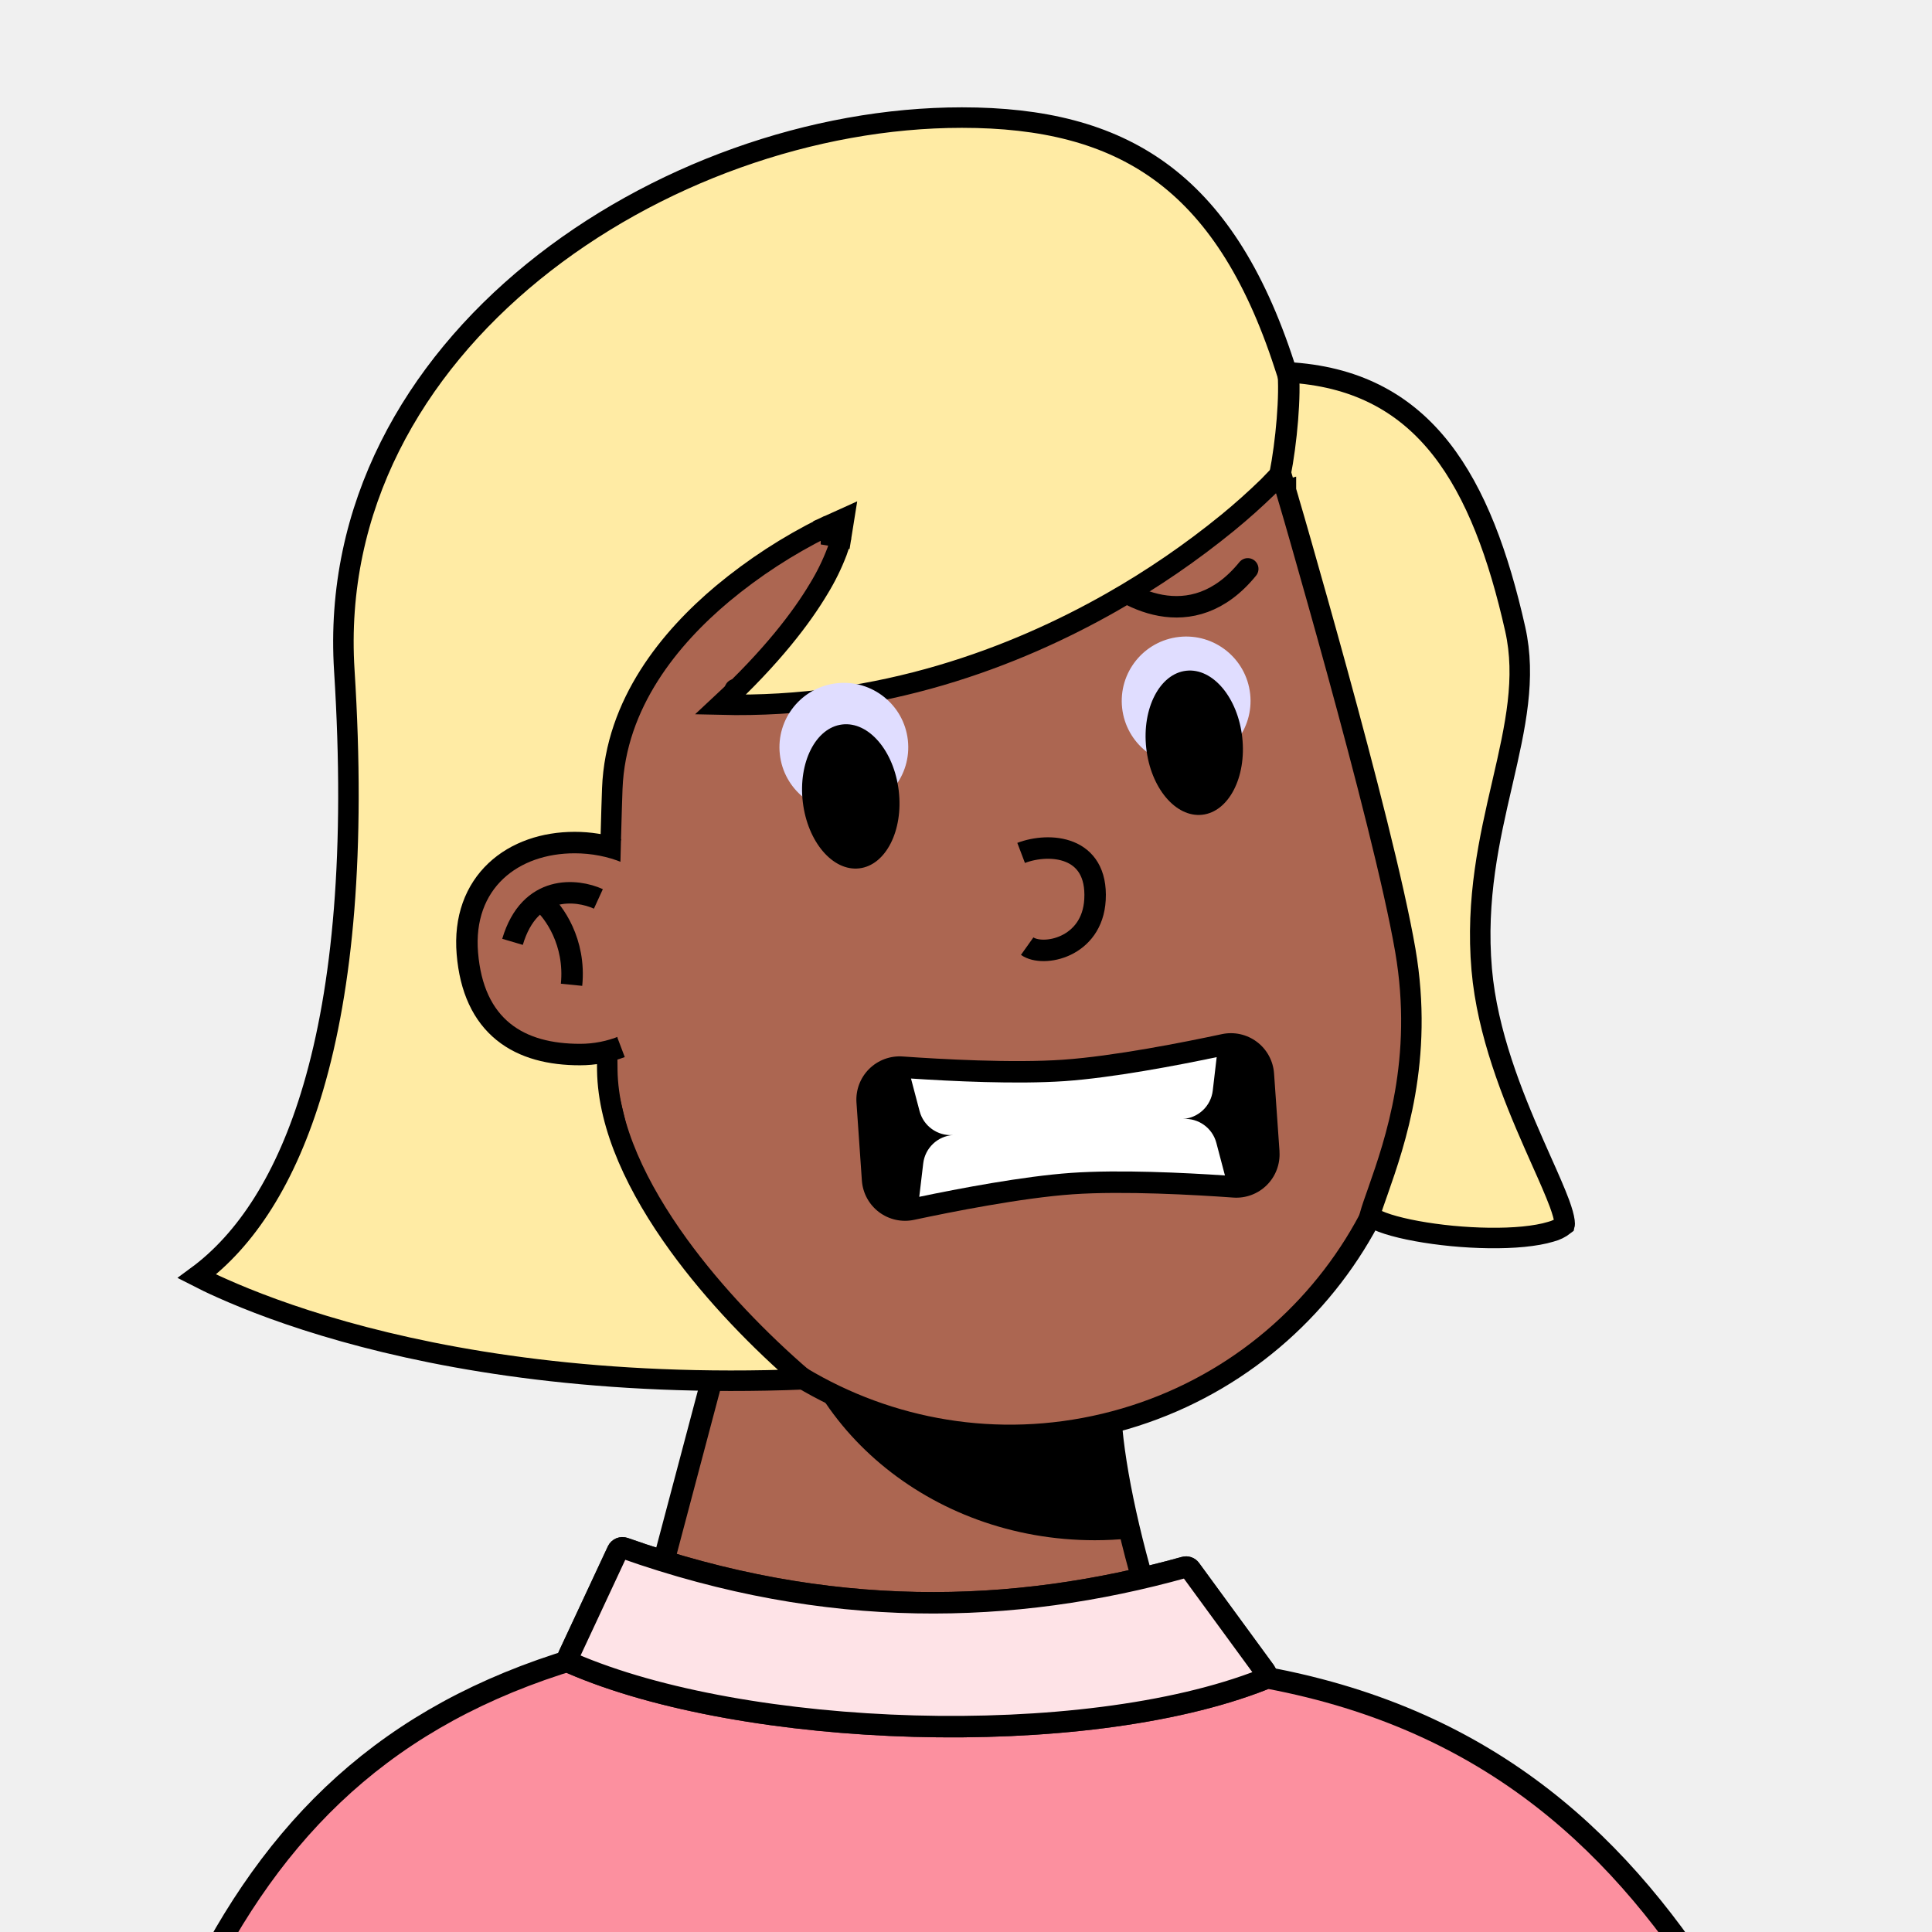
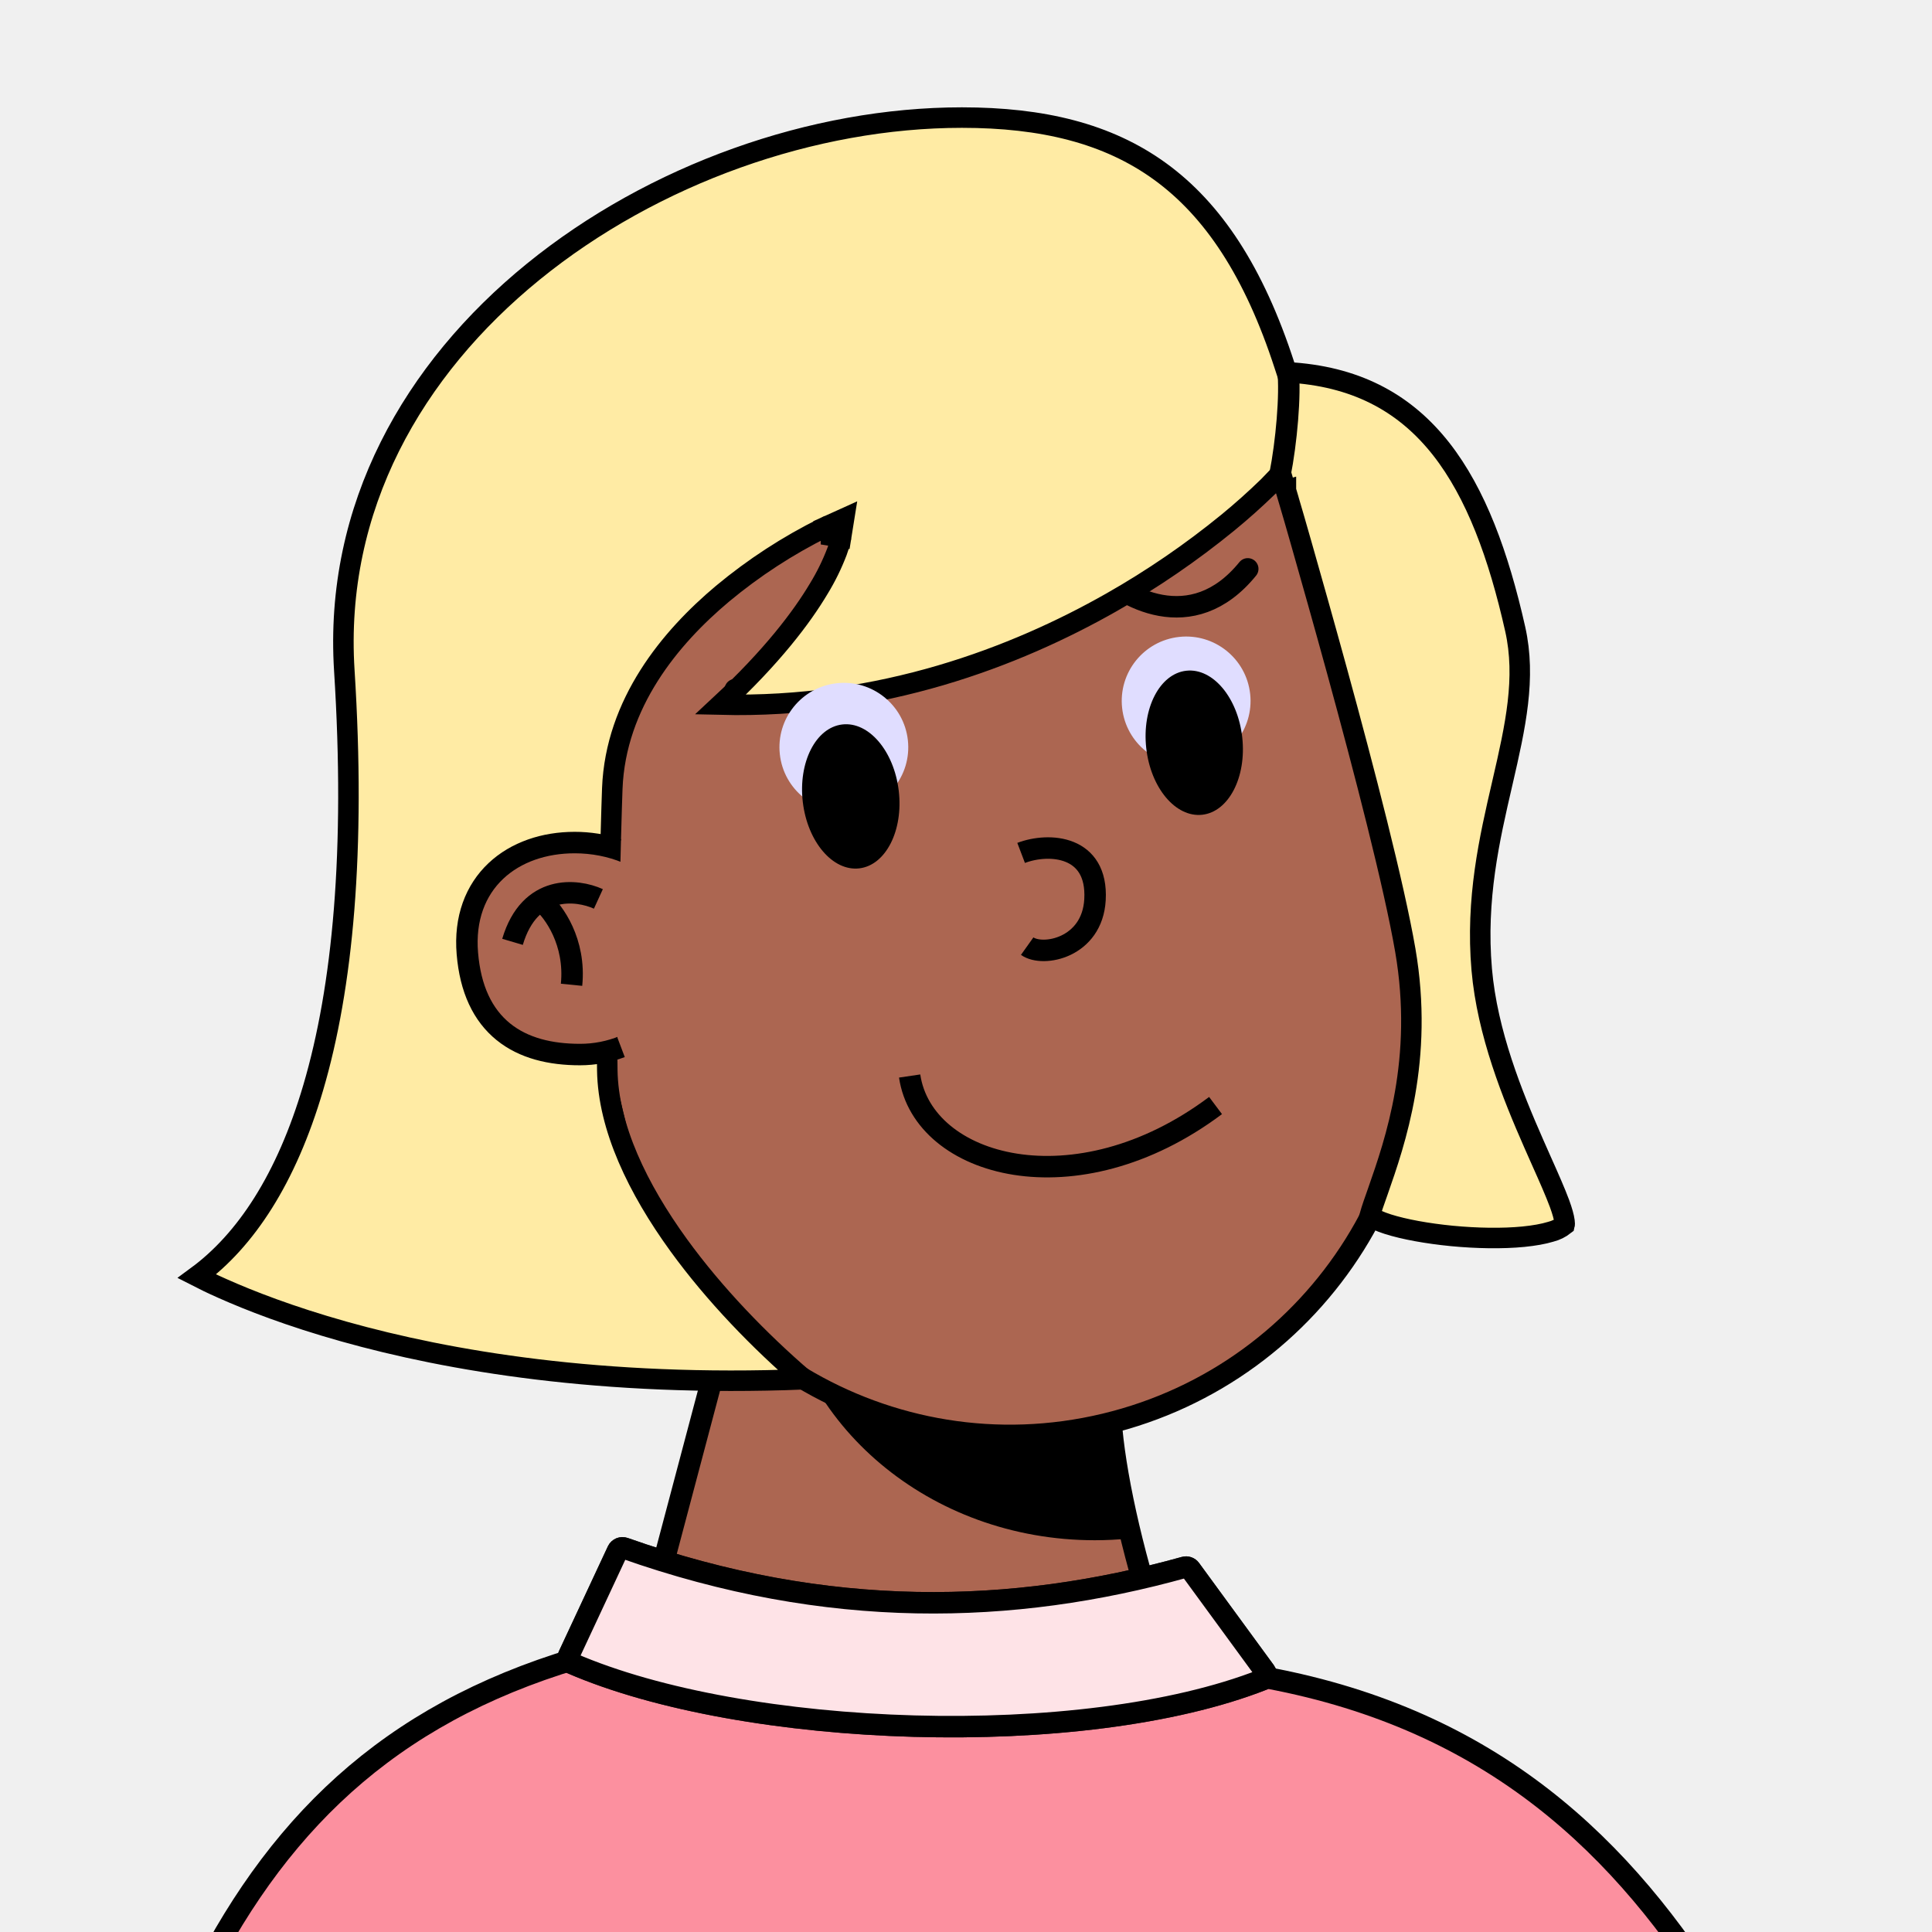
<svg xmlns="http://www.w3.org/2000/svg" viewBox="0 0 360 360" fill="none" shape-rendering="auto">
  <mask id="viewboxMask">
    <rect width="360" height="360" rx="0" ry="0" x="0" y="0" fill="#fff" />
  </mask>
  <g mask="url(#viewboxMask)">
    <g transform="translate(80 23)">
      <path d="M154 319.5c-14.4-20-25.67-58.67-27-78L58.5 212 30 319.5h124Z" fill="#ac6651" stroke="#000" stroke-width="4" />
      <path d="M130.37 263.69c-2.1.2-4.22.31-6.37.31-30.78 0-56.05-21.57-58.76-49.1L127 241.5c.38 5.48 1.55 13.32 3.37 22.19Z" fill="#000" style="mix-blend-mode:multiply" />
      <path d="M181.94 151.37v.01l.1.4.14.65A75.72 75.72 0 0 1 34.93 187.7l-.2-.74L18 117.13l-.06-.29A75.72 75.72 0 0 1 165.2 81.55l.05.21.02.08.05.2.05.2v.01l16.4 68.44.08.34.08.34Z" fill="#ac6651" stroke="#000" stroke-width="4" />
      <g transform="translate(34 102.3)" />
    </g>
    <g transform="translate(170 183)">
-       <path d="M68.42 31.57 67.4 17a8.06 8.06 0 0 0-9.74-7.3c-6.95 1.49-20.1 4.1-29.54 4.76-9.43.66-22.82-.1-29.9-.6a8.06 8.06 0 0 0-8.63 8.58L-9.4 37a8.06 8.06 0 0 0 9.73 7.3c6.95-1.48 20.1-4.1 29.54-4.76 9.44-.66 22.82.1 29.91.61a8.06 8.06 0 0 0 8.63-8.58Z" fill="#000000" />
-       <path d="m-.25 17.97 1.6 6.07a6 6 0 0 0 6.22 4.46 6 6 0 0 0-5.54 5.28l-.74 6.23c7.28-1.52 19.34-3.83 28.3-4.46 8.98-.63 21.24-.02 28.66.48l-1.6-6.07a6 6 0 0 0-6.21-4.46 6 6 0 0 0 5.54-5.28l.73-6.24c-7.27 1.53-19.33 3.84-28.3 4.47-8.97.62-21.23.01-28.65-.48Z" fill="#fff" />
+       <path d="M-.5 17.5c2.5 17 31 25 57 5.5" stroke="#000000" stroke-width="4" />
    </g>
    <g transform="translate(110 102)">
      <path d="M27 26.5c6.17 2.5 21.1 3 31.5-15M94 4c5.17 5.33 18.1 12.8 28.5 0" stroke="#000000" stroke-width="4" stroke-linecap="round" />
    </g>
    <g transform="translate(49 11)">
      <g stroke="#000">
        <path d="m105.84 88.82 1.88.3v.08l-.04.16-.12.52c-.12.45-.3 1.09-.6 1.9a41.7 41.7 0 0 1-3.4 6.92c-3.17 5.32-8.7 12.66-18.31 21.6 29.97.74 55-8.92 72.82-19.04a156.35 156.35 0 0 0 21.71-14.87 118.43 118.43 0 0 0 7.5-6.7l.1-.1.01-.01 2.29-2.38.93 3.16-1.84.54 1.84-.54v.05l.05.13.15.52a817.06 817.06 0 0 1 2.69 9.28c1.75 6.14 4.14 14.58 6.66 23.77 5.03 18.35 10.6 39.81 12.7 51.97 3.49 20.32-1.91 35.74-5.1 44.87-.63 1.77-1.17 3.3-1.54 4.6.06.04.12.1.22.16.6.42 1.65.91 3.18 1.4 3.02.96 7.32 1.74 11.92 2.19 4.6.44 9.38.53 13.34.14 1.98-.2 3.7-.5 5.08-.92a6.85 6.85 0 0 0 2.58-1.27c.02-.08.03-.29-.02-.68-.1-.78-.4-1.87-.93-3.32-.8-2.15-1.97-4.8-3.35-7.88l-1.46-3.3c-3.93-8.94-8.65-20.56-9.68-32.4-1.15-13.16 1.45-24.42 3.79-34.54l.11-.48c2.39-10.34 4.38-19.32 2.34-28.42-3.1-13.8-7.32-25.3-13.8-33.57-6.42-8.17-15.13-13.27-27.5-14.21l-1.28-.1-.4-1.22c-5.7-17.57-13.38-29.05-23.18-36.17-9.8-7.12-21.96-10.05-36.94-10.05-27.7 0-57.5 10.52-79.88 28.72-22.35 18.18-37.14 43.9-35.2 74.33 2.13 33.6-.3 59.06-5.8 77.72-5 17-12.59 28.46-21.68 35.14 1.19.61 2.78 1.39 4.77 2.27 5.02 2.24 12.59 5.2 22.67 8.03 19.34 5.43 47.95 10.38 85.71 8.89-8.32-7.15-16.72-15.83-23.37-25-7.63-10.53-13.14-21.94-13.3-32.58-.19-12.62.67-45.67.93-52.5.62-15.9 10.82-28.15 20.54-36.3a96.6 96.6 0 0 1 18.96-12.34l.2-.1.13-.06.1-.05h.02v-.01l.8 1.74Zm0 0 1.88.3.56-3.5-3.23 1.46.79 1.74Zm100.23 126.57.03.04-.03-.04Z" fill="#ffeba4" stroke-width="3.82" />
        <path d="M191 58c.5 4.5-.3 13.5-1.5 19.5" stroke-width="4" />
      </g>
    </g>
    <g transform="translate(142 119)">
      <circle cx="15.24" cy="20.24" r="12" transform="rotate(-6.28 15.24 20.24)" fill="#e0ddff" />
      <ellipse cx="16.53" cy="29.4" rx="9" ry="13.5" transform="rotate(-6.78 16.53 29.4)" fill="#000000" />
      <circle cx="79.02" cy="11.61" r="12" transform="rotate(-6.28 79.02 11.61)" fill="#e0ddff" />
      <ellipse cx="80.53" cy="19.4" rx="9" ry="13.5" transform="rotate(-6.28 80.53 19.4)" fill="#000000" />
      <g transform="translate(-40 -8)" />
    </g>
    <g transform="rotate(-8 1149.44 -1186.92)">
      <path d="M12.3 12.34c5.45-1.24 14.38.62 12.42 10.54-1.74 8.82-11.1 9.3-13.72 6.82" stroke="#000" stroke-width="4" />
    </g>
    <g transform="translate(84 154)">
      <path d="M30.5 6.18A23.78 23.78 0 0 0 23.08 5c-10.5 0-19 6.5-18 18.5 1.04 12.5 8.5 17 19 17A19.6 19.6 0 0 0 31 39.23" stroke="#000" stroke-width="8" />
      <path d="M31.5 39.04a19.38 19.38 0 0 1-7.42 1.46c-10.5 0-17.96-4.5-19-17-1-12 7.5-18.5 18-18.5 3.14 0 6.19.6 8.92 1.73l-.5 32.3Z" fill="#ac6651" />
      <path d="M27.5 13.5c-4-1.83-12.8-2.8-16 8" stroke="#000" stroke-width="4" />
      <path d="M17 14c2.17 1.83 6.3 7.5 5.5 15.5" stroke="#000" stroke-width="4" />
      <g transform="translate(3 35)" />
    </g>
    <g transform="translate(53 272)">
      <g stroke="#000" stroke-width="4">
        <path d="M260.7 91H-12.64C3.67 61.66 26.86 42.98 64.44 34.4c16.02-3.65 34.67-5.47 56.56-5.47 9.46 0 16.81 1.44 23.8 3.35 2.58.7 5.18 1.5 7.84 2.3 4.4 1.34 8.97 2.72 13.91 3.86l.14.03.15.01c46.12 3.8 73.78 24.3 93.85 52.5Z" fill="#fc909f" />
        <path d="m52.93 36.58 9.15-19.6a1 1 0 0 1 1.25-.51c37.93 13.42 72.43 12.48 104.4 3.57a1 1 0 0 1 1.09.38l13.93 19.05a.98.98 0 0 1-.42 1.5c-33.6 13.2-96.67 10.95-128.91-3.07a.98.98 0 0 1-.49-1.32Z" fill="#fc909f" />
        <path opacity=".75" d="m52.93 36.58 9.15-19.6a1 1 0 0 1 1.25-.51c37.93 13.42 72.43 12.48 104.4 3.57a1 1 0 0 1 1.09.38l13.93 19.05a.98.98 0 0 1-.42 1.5c-33.6 13.2-96.67 10.95-128.91-3.07a.98.98 0 0 1-.49-1.32Z" fill="#fff" />
      </g>
    </g>
  </g>
</svg>
